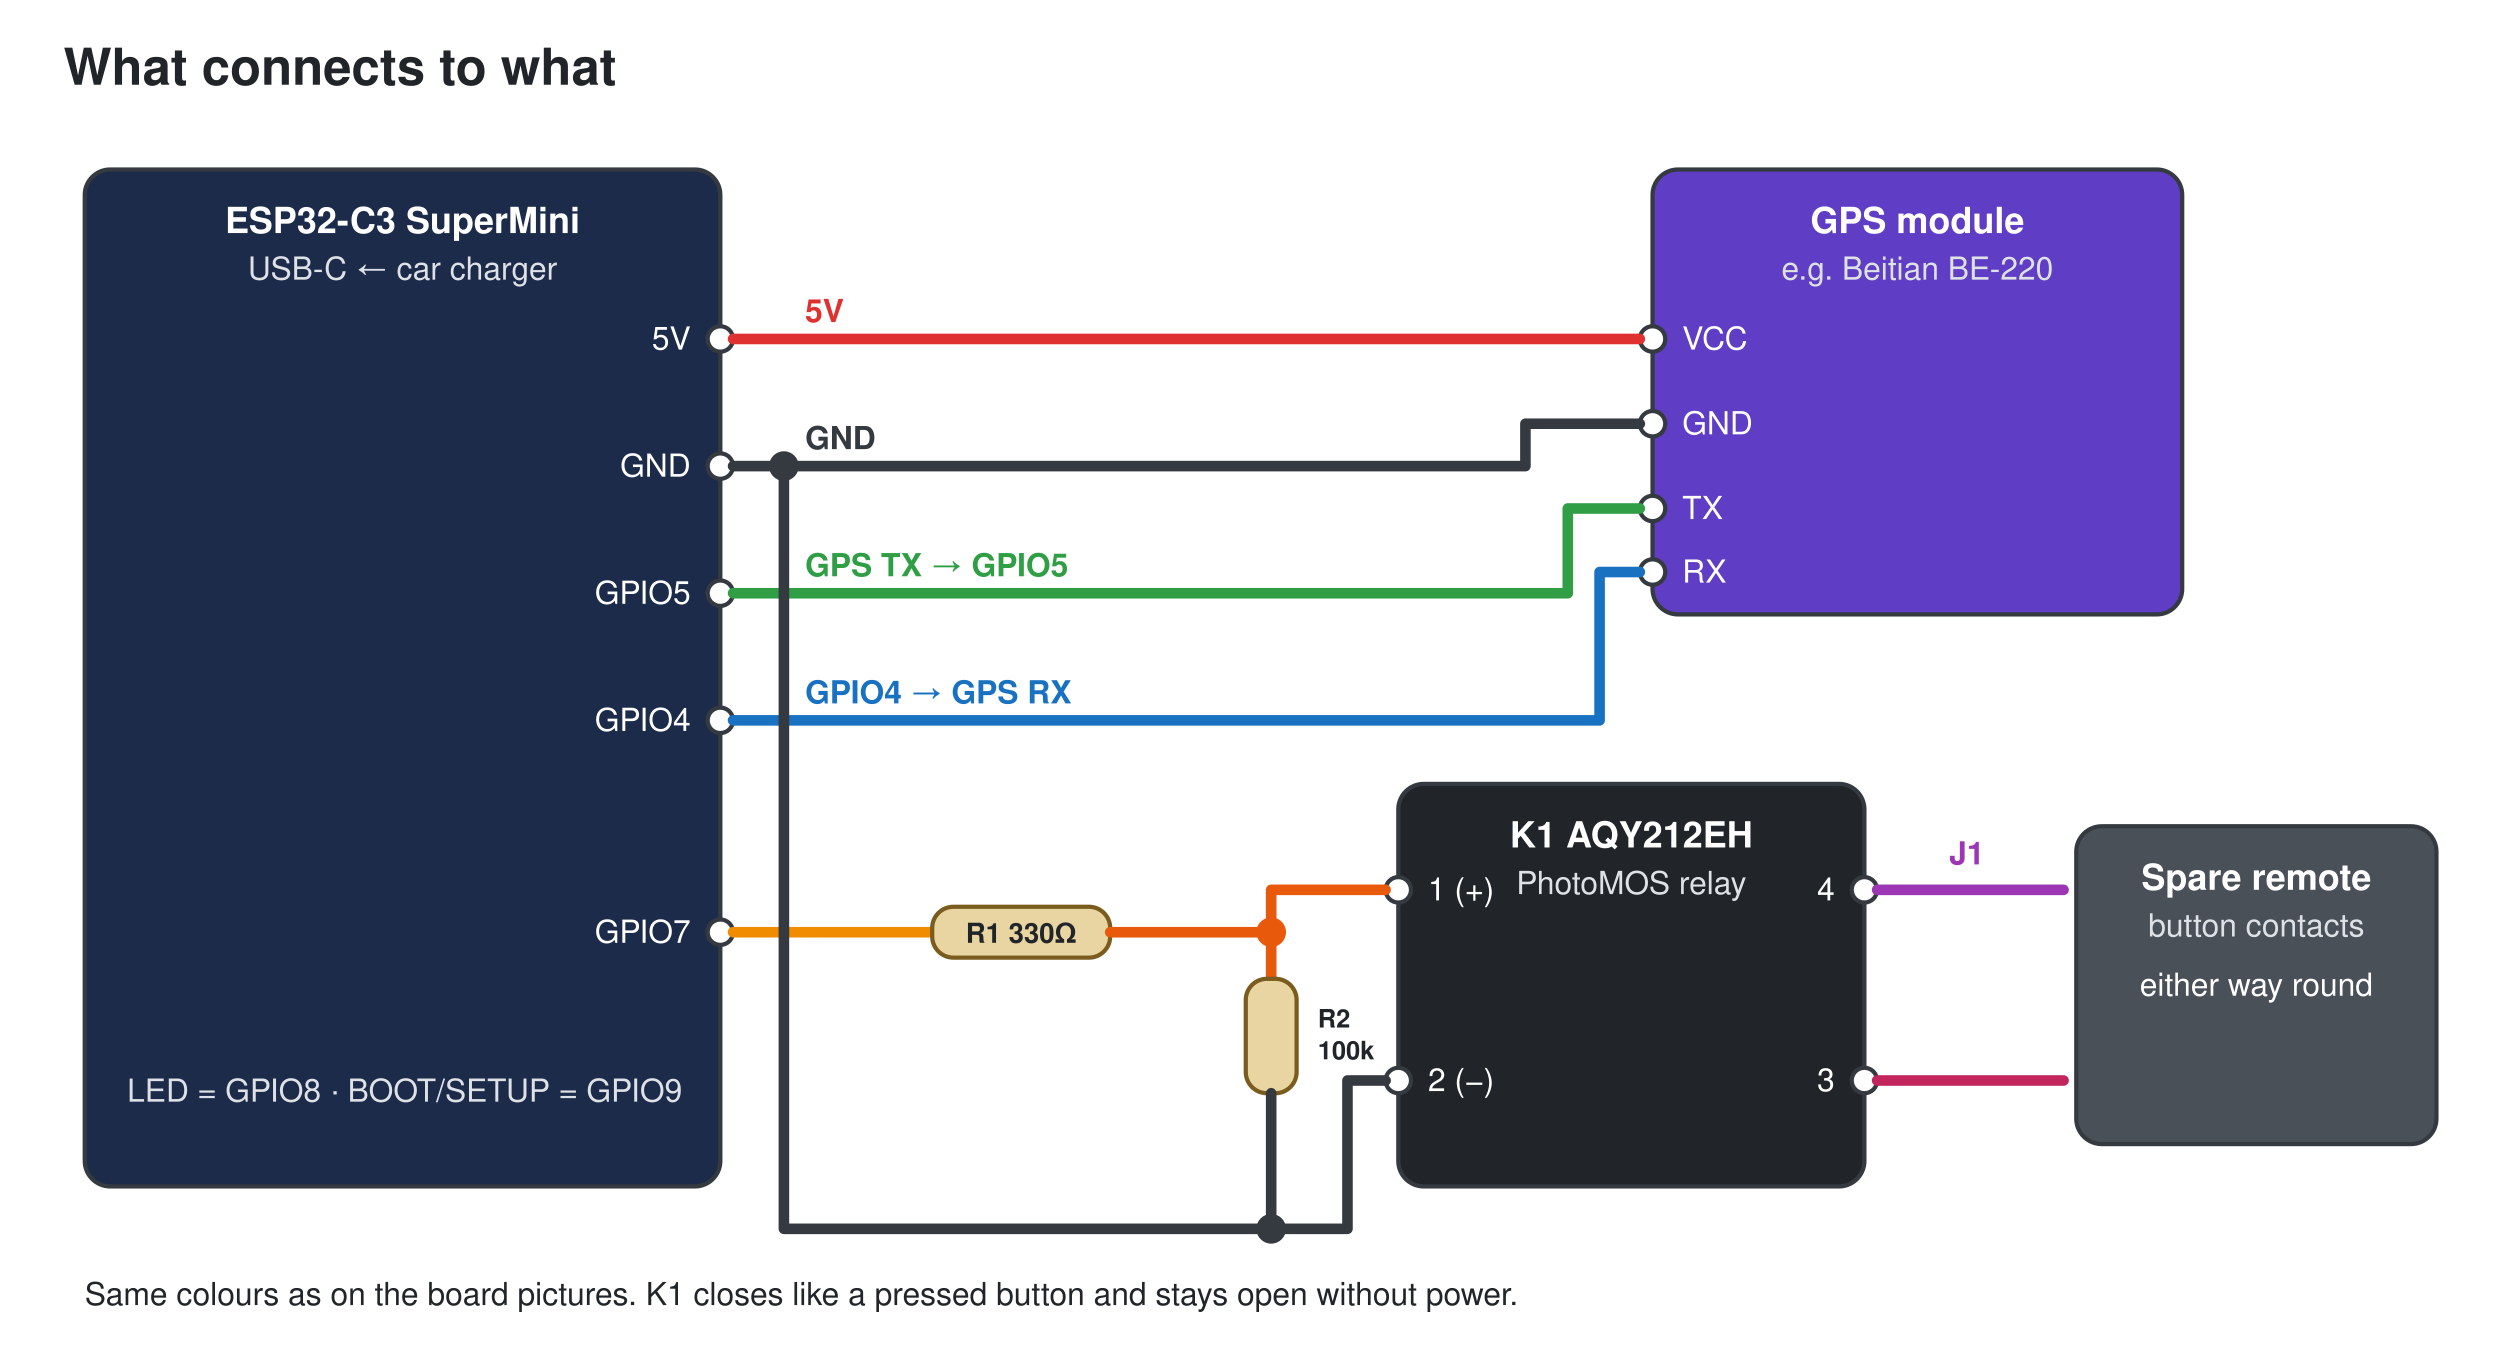
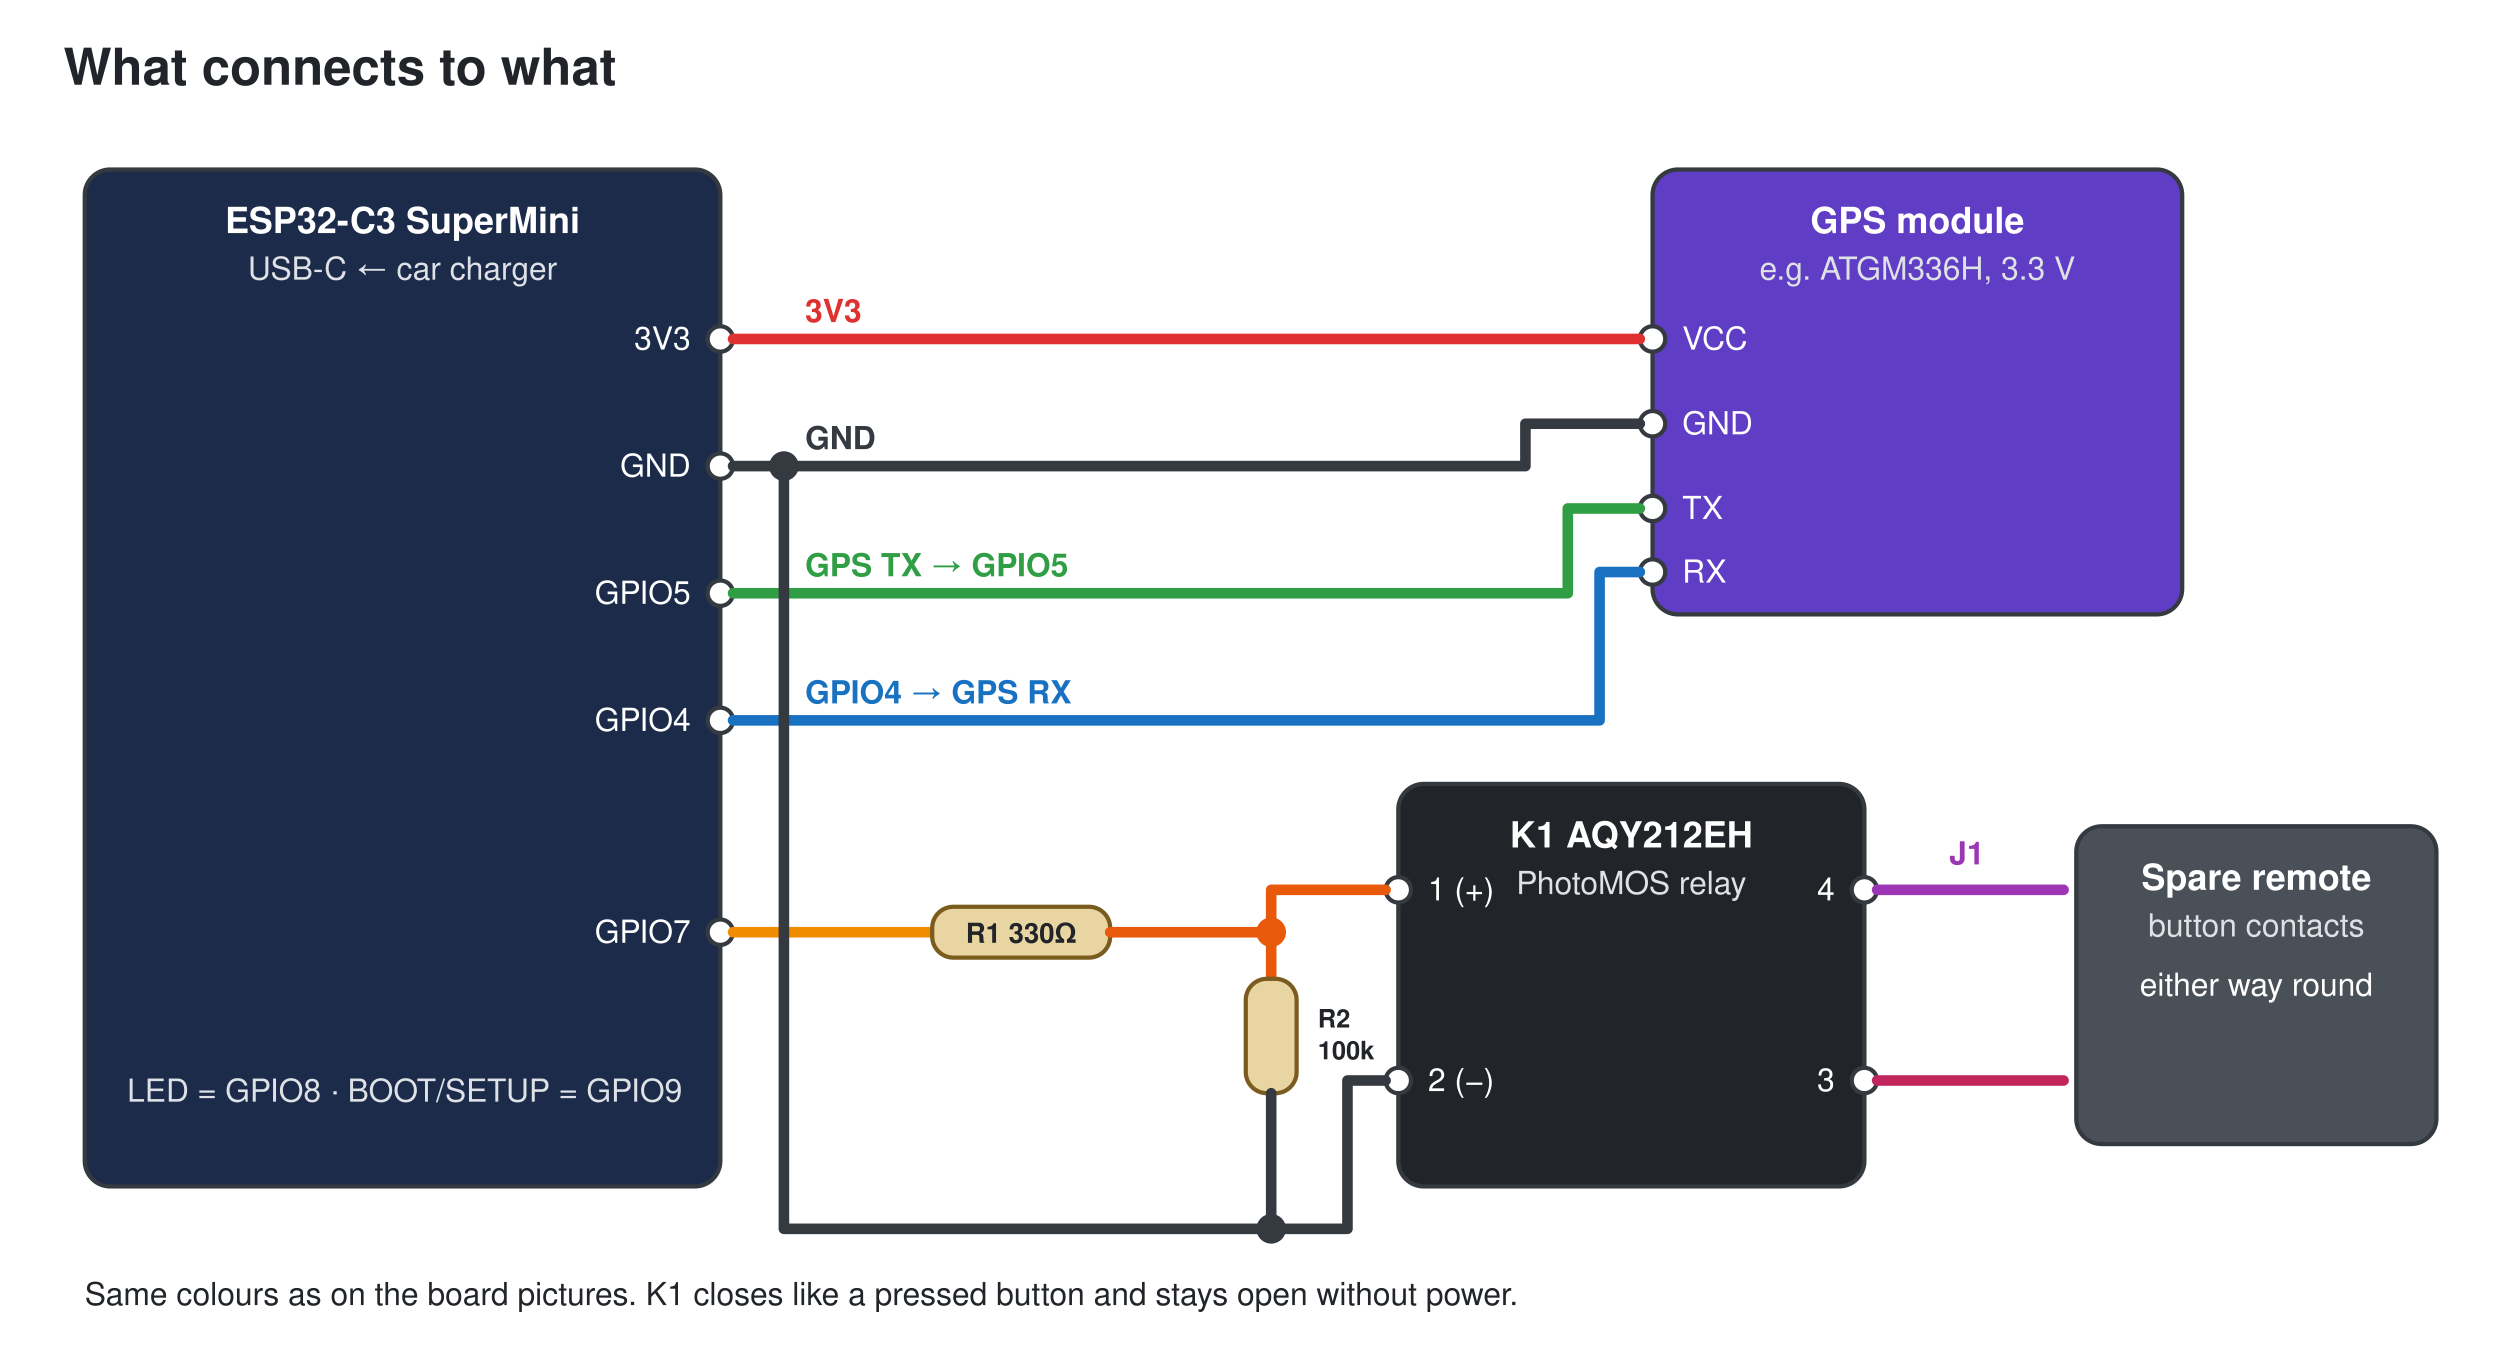
<svg xmlns="http://www.w3.org/2000/svg" viewBox="0 0 1180 640" width="1180" height="640">
  <style>
text{font-family:-apple-system,"Segoe UI",Helvetica,Arial,sans-serif}
.pcb{fill:#1e6b45}.pad{fill:#c9a65b}.hole{fill:#0e2a1d}
.axis{font-size:13px;fill:#d3f0df;text-anchor:middle;font-weight:600}
.cap{font-size:17px;fill:#212529;font-weight:700}
.body{font-size:15px;fill:#212529}
.mono{font-family:Menlo,Consolas,monospace;font-size:14px;fill:#212529}
.h1{font-size:24px;font-weight:800;fill:#212529}
.lab{font-size:13px;font-weight:700;fill:#fff;text-anchor:middle;paint-order:stroke;stroke:#000;stroke-width:3px}
.labd{font-size:13px;font-weight:700;fill:#212529;text-anchor:middle}
.pinl{font-size:12px;font-weight:700;fill:#fff;text-anchor:middle;paint-order:stroke;stroke:#000;stroke-width:3px}
.new{filter:drop-shadow(0 0 5px #ffd43b)}
</style>
  <rect width="100%" height="100%" fill="#fff" />
  <text x="30" y="40" class="h1">What connects to what</text>
  <rect x="40" y="80" width="300" height="480" rx="12" fill="#1c2b4a" stroke="#343a40" stroke-width="2" />
  <text x="190.0" y="110" class="cap" style="text-anchor:middle;fill:#fff">ESP32-C3 SuperMini</text>
  <text x="190.0" y="132" class="body" style="text-anchor:middle;fill:#dee2e6">USB-C ← car charger</text>
  <rect x="780" y="80" width="250" height="210" rx="12" fill="#5f3dc4" stroke="#343a40" stroke-width="2" />
  <text x="905.0" y="110" class="cap" style="text-anchor:middle;fill:#fff">GPS module</text>
-   <text x="905.0" y="132" class="body" style="text-anchor:middle;fill:#dee2e6">e.g. Beitian BE-220</text>
+   <text x="905.0" y="132" class="body" style="text-anchor:middle;fill:#dee2e6">e.g. ATGM336H, 3.3 V</text>
  <rect x="660" y="370" width="220" height="190" rx="12" fill="#212529" stroke="#343a40" stroke-width="2" />
  <text x="770.0" y="400" class="cap" style="text-anchor:middle;fill:#fff">K1 AQY212EH</text>
  <text x="770.0" y="422" class="body" style="text-anchor:middle;fill:#dee2e6">PhotoMOS relay</text>
  <rect x="980" y="390" width="170" height="150" rx="12" fill="#495057" stroke="#343a40" stroke-width="2" />
  <text x="1065.0" y="420" class="cap" style="text-anchor:middle;fill:#fff">Spare remote</text>
  <text x="1065.0" y="442" class="body" style="text-anchor:middle;fill:#dee2e6">button contacts</text>
  <circle cx="340" cy="160" r="6" fill="#fff" stroke="#343a40" stroke-width="2" />
-   <text x="326" y="165" class="body" style="text-anchor:end;fill:#fff">5V</text>
+   <text x="326" y="165" class="body" style="text-anchor:end;fill:#fff">3V3</text>
  <circle cx="340" cy="220" r="6" fill="#fff" stroke="#343a40" stroke-width="2" />
  <text x="326" y="225" class="body" style="text-anchor:end;fill:#fff">GND</text>
  <circle cx="340" cy="280" r="6" fill="#fff" stroke="#343a40" stroke-width="2" />
  <text x="326" y="285" class="body" style="text-anchor:end;fill:#fff">GPIO5</text>
  <circle cx="340" cy="340" r="6" fill="#fff" stroke="#343a40" stroke-width="2" />
  <text x="326" y="345" class="body" style="text-anchor:end;fill:#fff">GPIO4</text>
  <circle cx="340" cy="440" r="6" fill="#fff" stroke="#343a40" stroke-width="2" />
  <text x="326" y="445" class="body" style="text-anchor:end;fill:#fff">GPIO7</text>
  <text x="60" y="520" class="body" style="fill:#dee2e6">LED = GPIO8 · BOOT/SETUP = GPIO9</text>
  <circle cx="780" cy="160" r="6" fill="#fff" stroke="#343a40" stroke-width="2" />
  <text x="794" y="165" class="body" style="text-anchor:start;fill:#fff">VCC</text>
  <circle cx="780" cy="200" r="6" fill="#fff" stroke="#343a40" stroke-width="2" />
  <text x="794" y="205" class="body" style="text-anchor:start;fill:#fff">GND</text>
  <circle cx="780" cy="240" r="6" fill="#fff" stroke="#343a40" stroke-width="2" />
  <text x="794" y="245" class="body" style="text-anchor:start;fill:#fff">TX</text>
  <circle cx="780" cy="270" r="6" fill="#fff" stroke="#343a40" stroke-width="2" />
  <text x="794" y="275" class="body" style="text-anchor:start;fill:#fff">RX</text>
  <circle cx="660" cy="420" r="6" fill="#fff" stroke="#343a40" stroke-width="2" />
  <text x="674" y="425" class="body" style="text-anchor:start;fill:#fff">1 (+)</text>
  <circle cx="660" cy="510" r="6" fill="#fff" stroke="#343a40" stroke-width="2" />
  <text x="674" y="515" class="body" style="text-anchor:start;fill:#fff">2 (−)</text>
  <circle cx="880" cy="420" r="6" fill="#fff" stroke="#343a40" stroke-width="2" />
  <text x="866" y="425" class="body" style="text-anchor:end;fill:#fff">4</text>
  <circle cx="880" cy="510" r="6" fill="#fff" stroke="#343a40" stroke-width="2" />
  <text x="866" y="515" class="body" style="text-anchor:end;fill:#fff">3</text>
  <path d="M346,160 L774,160" fill="none" stroke="#e03131" stroke-width="5" stroke-linejoin="round" stroke-linecap="round" />
-   <text x="380" y="152" class="body" style="font-weight:700;fill:#e03131">5V</text>
+   <text x="380" y="152" class="body" style="font-weight:700;fill:#e03131">3V3</text>
  <path d="M346,220 L720,220 L720,200 L774,200" fill="none" stroke="#343a40" stroke-width="5" stroke-linejoin="round" stroke-linecap="round" />
  <text x="380" y="212" class="body" style="font-weight:700;fill:#343a40">GND</text>
  <path d="M346,280 L740,280 L740,240 L774,240" fill="none" stroke="#2f9e44" stroke-width="5" stroke-linejoin="round" stroke-linecap="round" />
  <text x="380" y="272" class="body" style="font-weight:700;fill:#2f9e44">GPS TX → GPIO5</text>
  <path d="M346,340 L755,340 L755,270 L774,270" fill="none" stroke="#1971c2" stroke-width="5" stroke-linejoin="round" stroke-linecap="round" />
  <text x="380" y="332" class="body" style="font-weight:700;fill:#1971c2">GPIO4 → GPS RX</text>
  <path d="M346,440 L440,440" fill="none" stroke="#f08c00" stroke-width="5" stroke-linejoin="round" stroke-linecap="round" />
  <rect x="440" y="428" width="84" height="24" rx="10" fill="#e9d5a1" stroke="#7a5c1e" stroke-width="2" />
  <text x="482" y="445" class="labd">R1 330Ω</text>
  <path d="M524,440 L600,440 L600,420 L654,420" fill="none" stroke="#e8590c" stroke-width="5" stroke-linejoin="round" stroke-linecap="round" />
  <path d="M600,440 L600,462" fill="none" stroke="#e8590c" stroke-width="5" stroke-linejoin="round" stroke-linecap="round" />
  <rect x="588" y="462" width="24" height="54" rx="10" fill="#e9d5a1" stroke="#7a5c1e" stroke-width="2" />
  <text x="622" y="485" class="labd" style="text-anchor:start;font-size:12px">R2</text>
  <text x="622" y="500" class="labd" style="text-anchor:start;font-size:12px">100k</text>
  <path d="M600,516 L600,580 L636,580 L636,510 L654,510" fill="none" stroke="#343a40" stroke-width="5" stroke-linejoin="round" stroke-linecap="round" />
  <path d="M600,580 L370,580 L370,220" fill="none" stroke="#343a40" stroke-width="5" stroke-linejoin="round" stroke-linecap="round" />
  <path d="M886,420 L974,420" fill="none" stroke="#9c36b5" stroke-width="5" stroke-linejoin="round" stroke-linecap="round" />
  <text x="920" y="408" class="body" style="font-weight:700;fill:#9c36b5">J1</text>
  <path d="M886,510 L974,510" fill="none" stroke="#c2255c" stroke-width="5" stroke-linejoin="round" stroke-linecap="round" />
  <circle cx="600" cy="440" r="7" fill="#e8590c" />
  <circle cx="600" cy="580" r="7" fill="#343a40" />
  <circle cx="370" cy="220" r="7" fill="#343a40" />
  <text x="1065" y="470" class="body" style="text-anchor:middle;fill:#fff">either way round</text>
  <text x="40" y="616" class="body">Same colours as on the board pictures. K1 closes like a pressed button and stays open without power.</text>
</svg>
